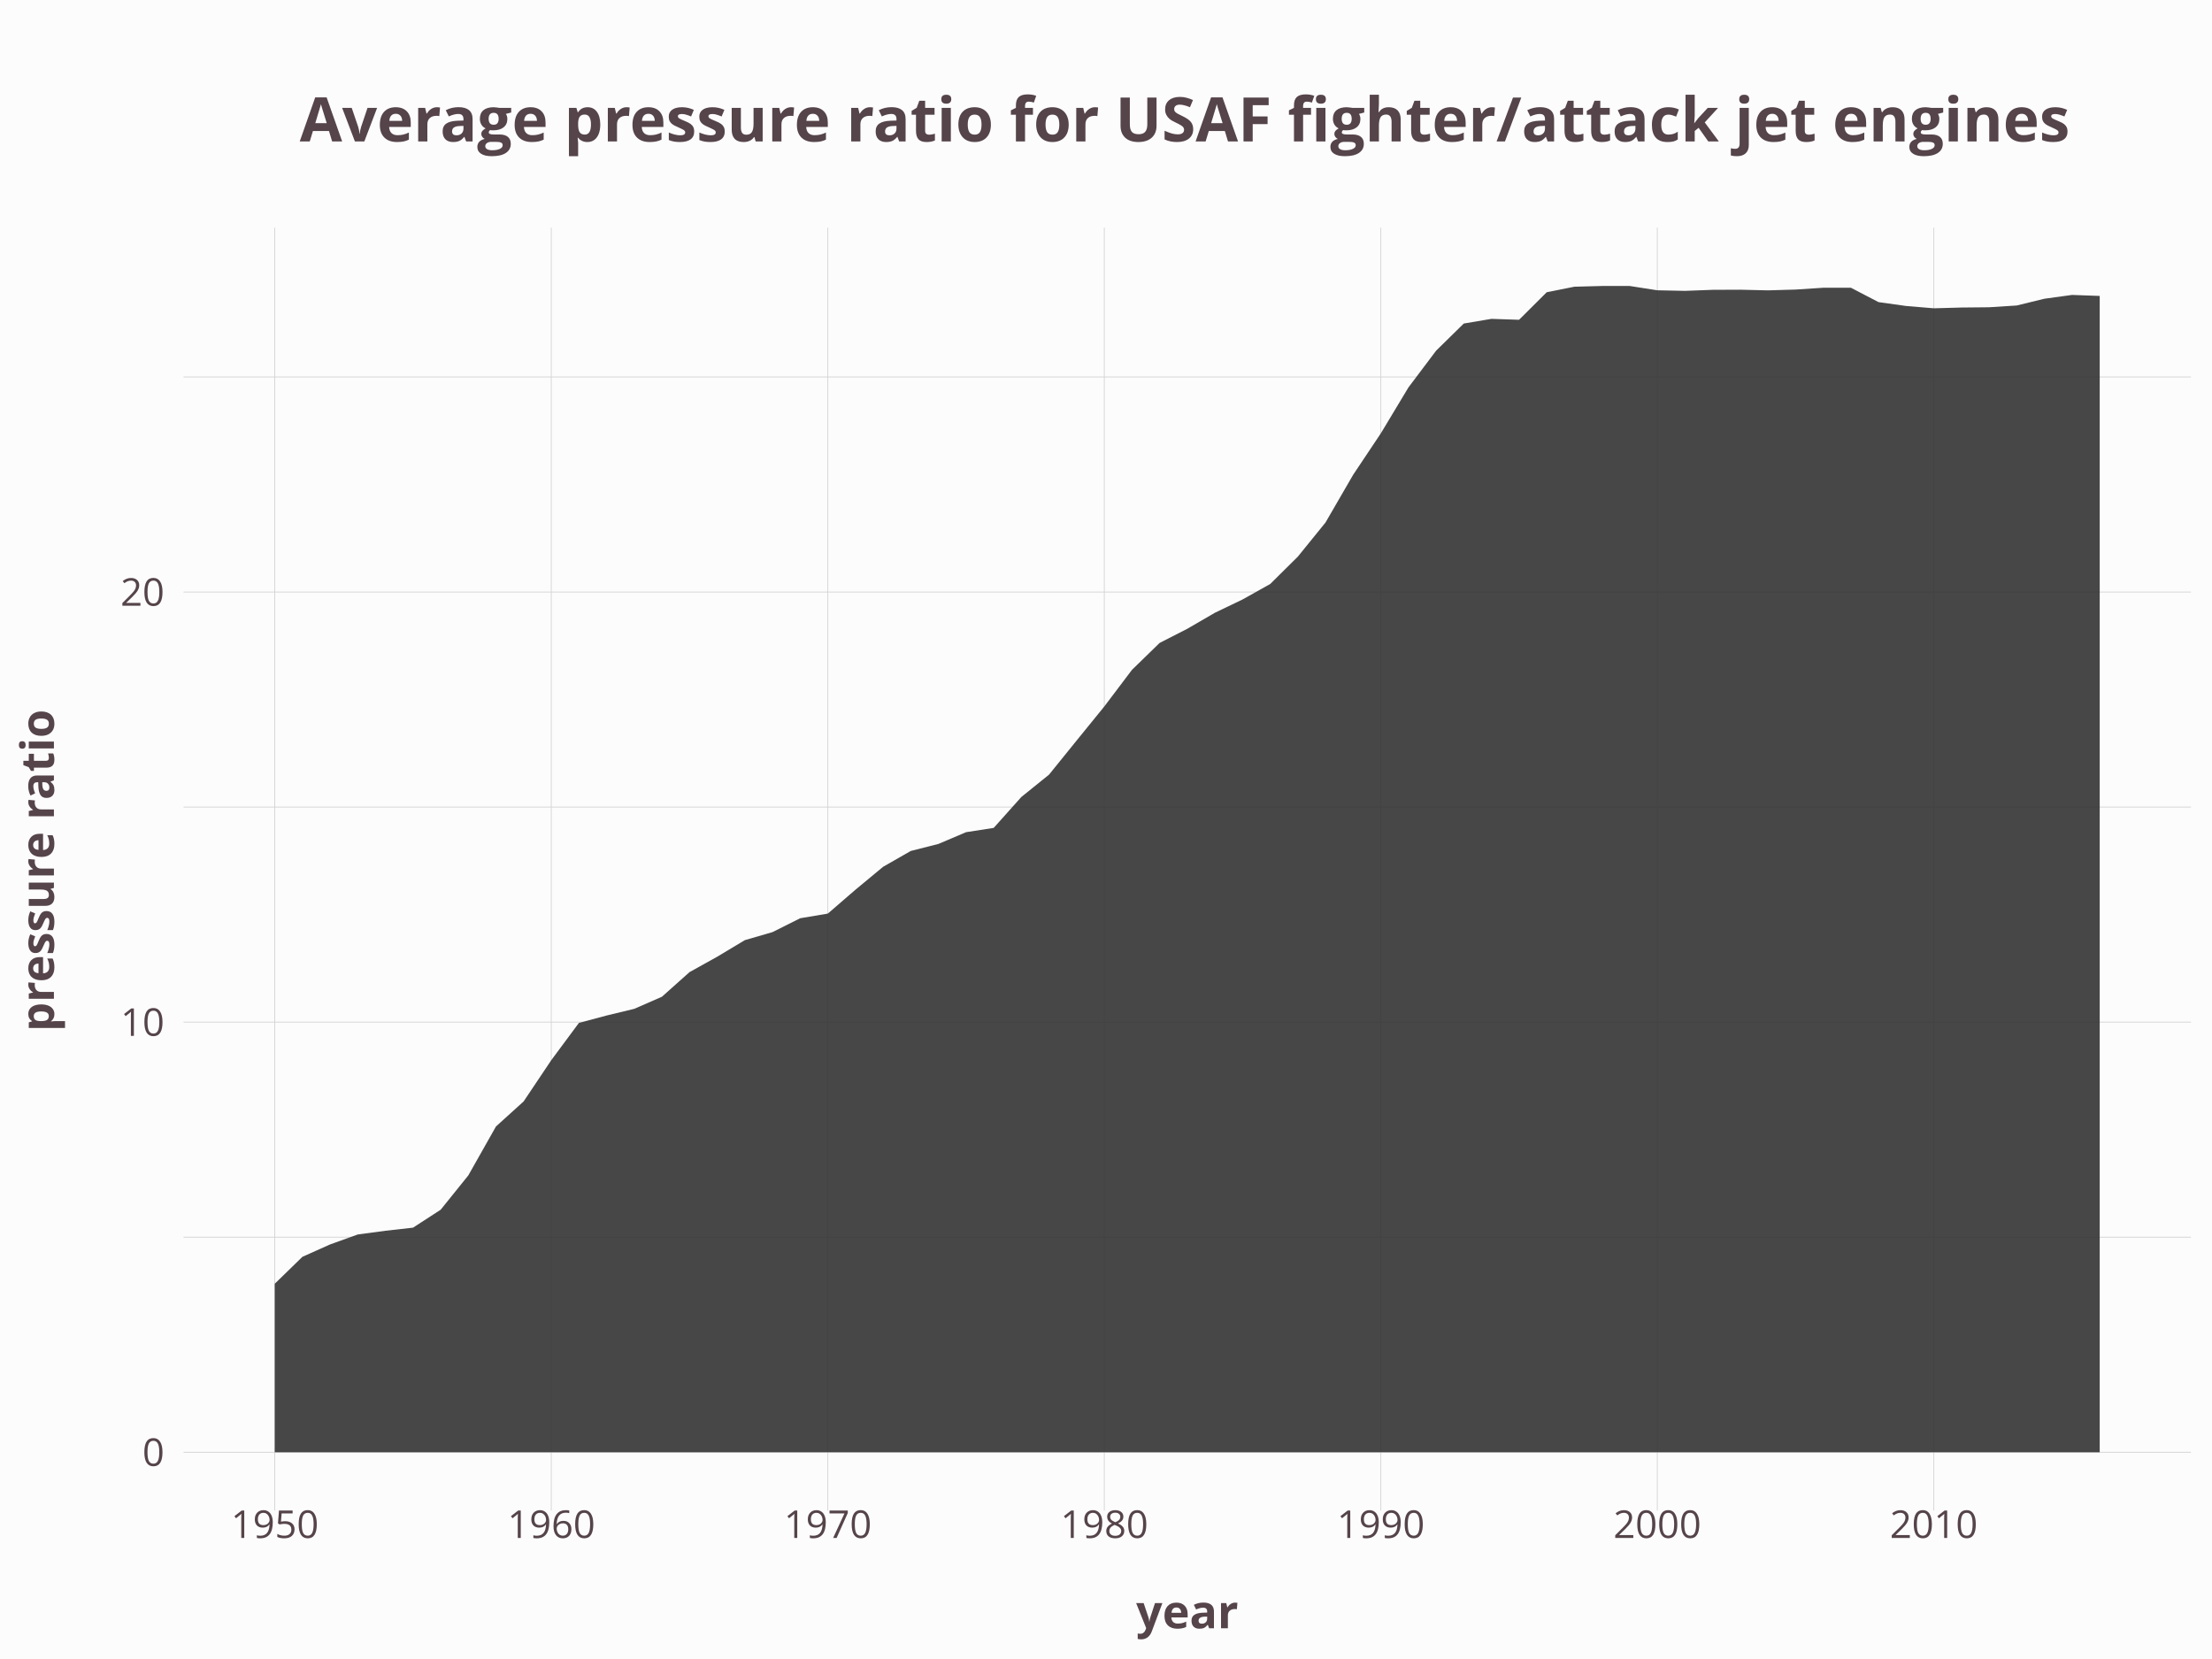
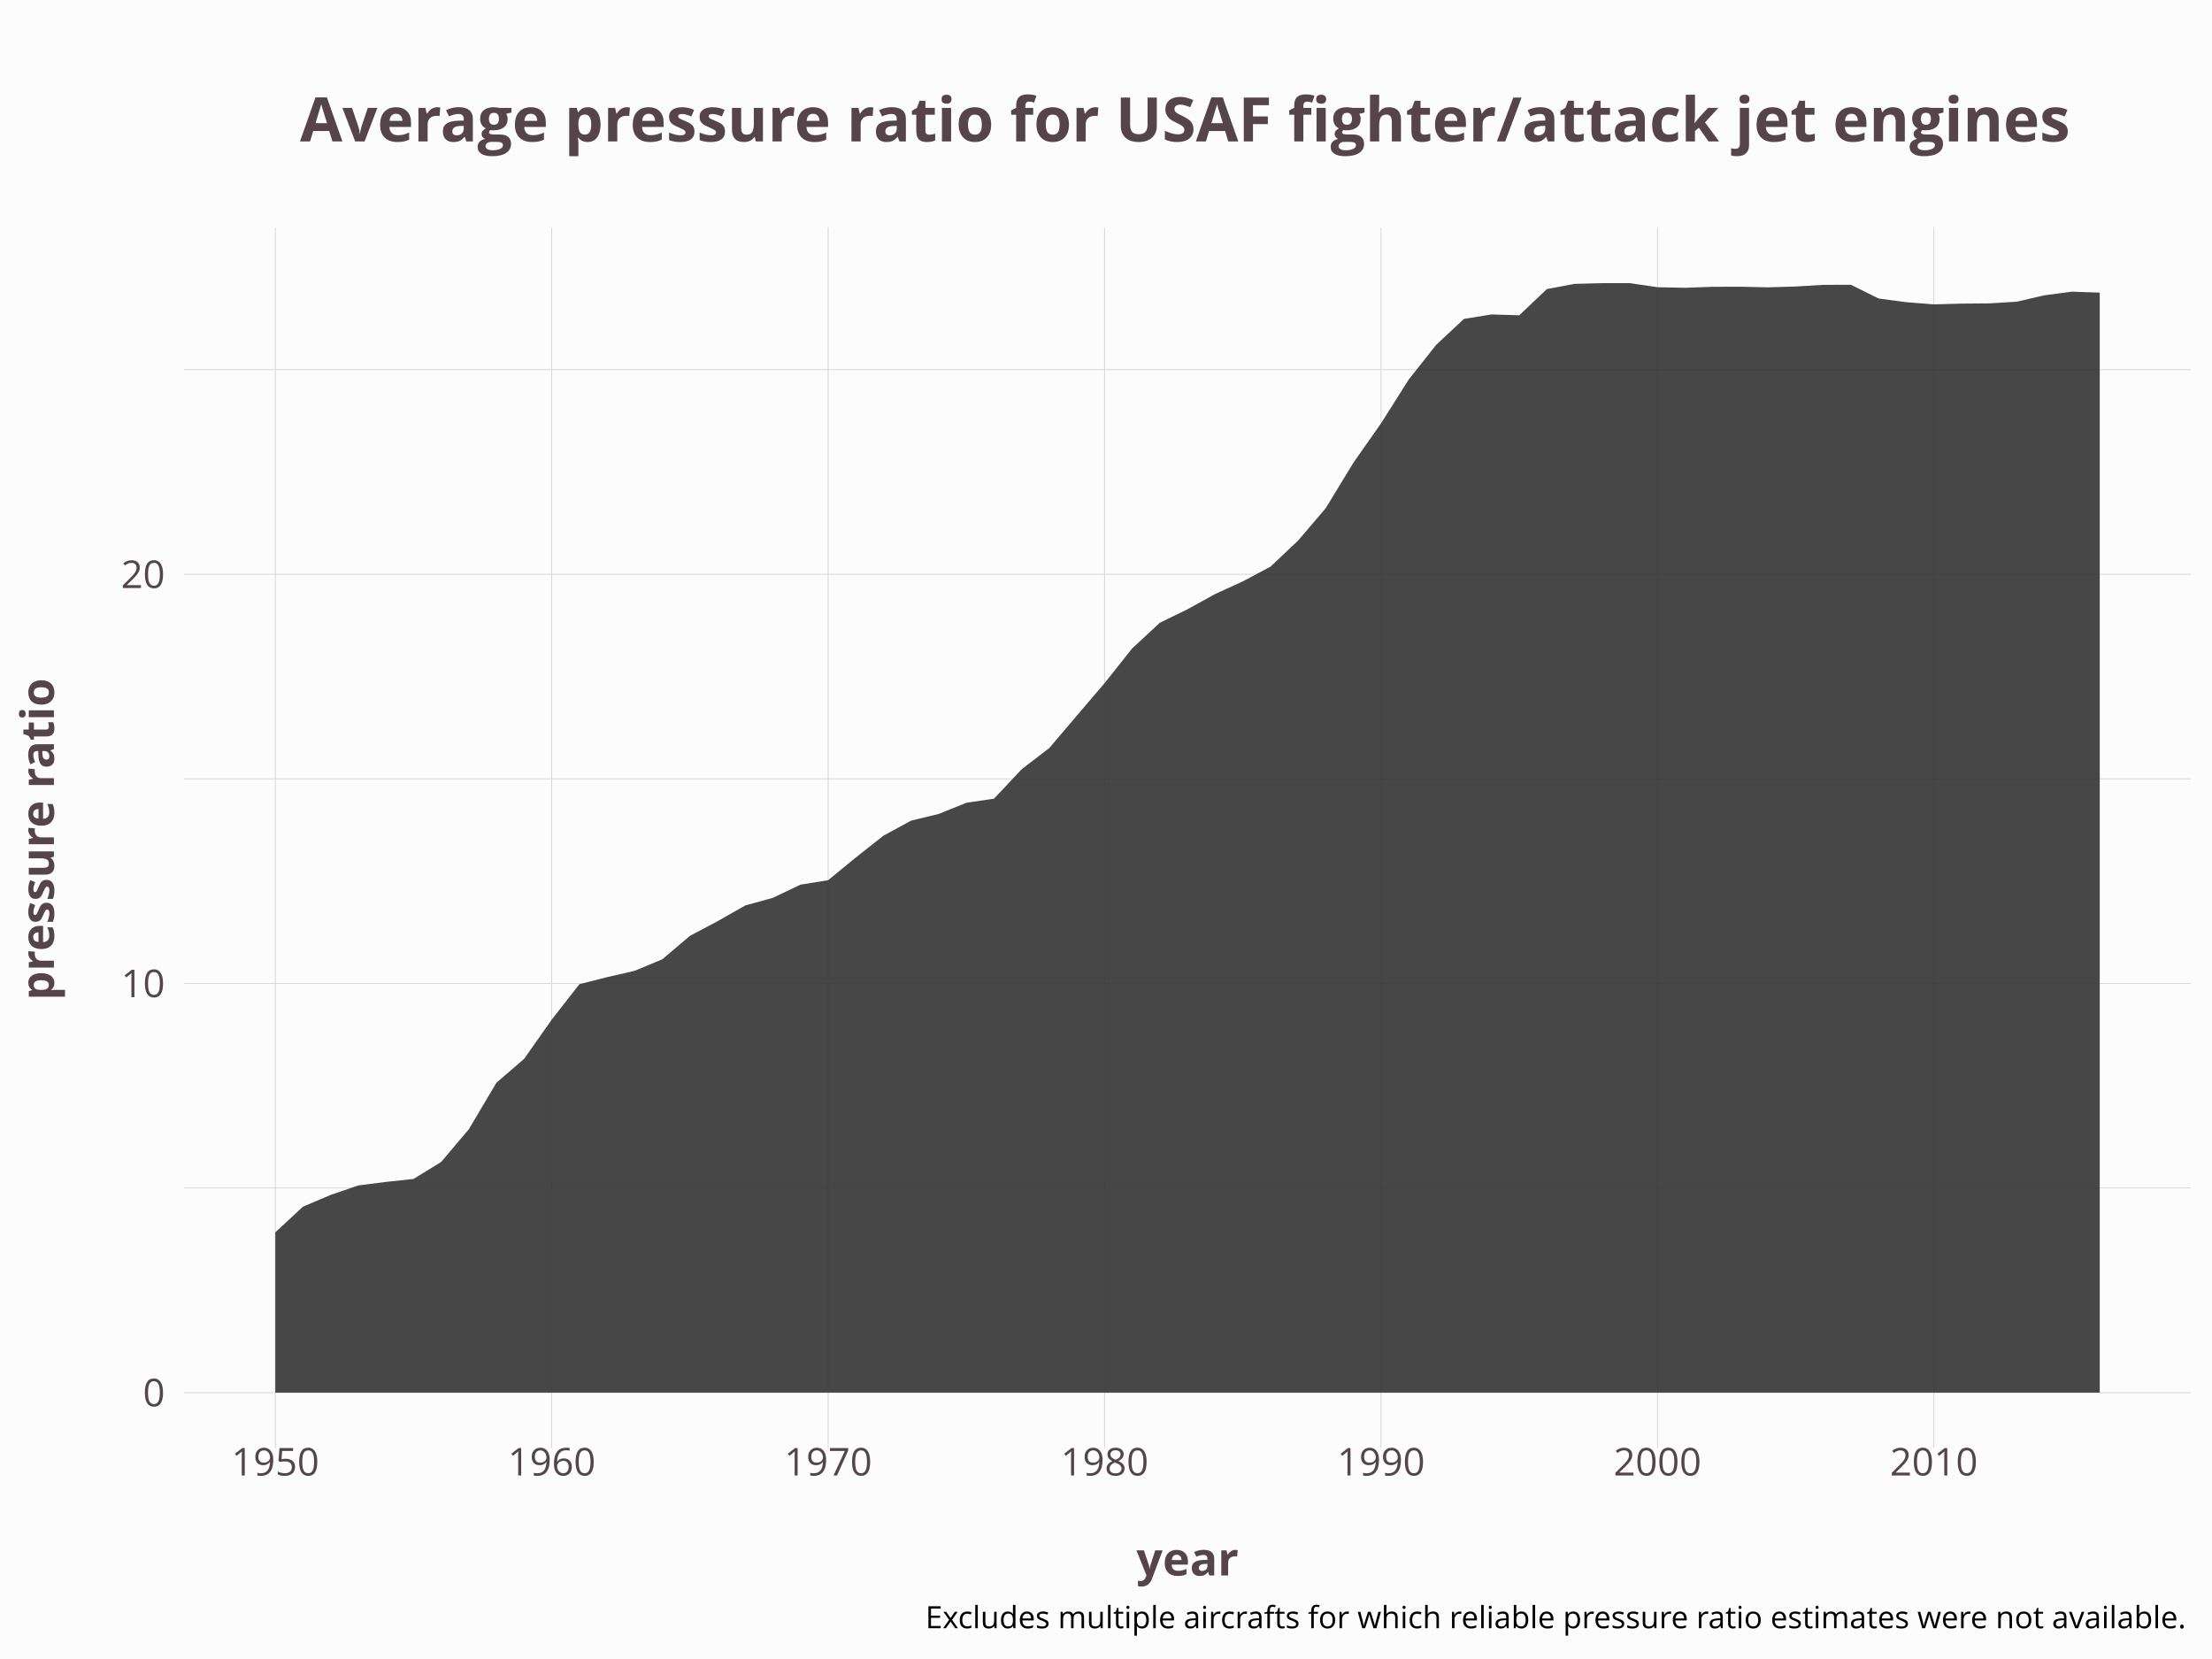
<svg xmlns="http://www.w3.org/2000/svg" viewBox="0 0 576.00 432.00">
  <defs>
    <style type="text/css">
    line, polyline, path, rect, circle {
      fill: none;
      stroke: #000000;
      stroke-linecap: round;
      stroke-linejoin: round;
      stroke-miterlimit: 10.00;
    }
  </style>
  </defs>
  <rect width="100%" height="100%" style="stroke: none; fill: #FFFFFF;" />
  <rect x="0.00" y="0.00" width="576.00" height="432.00" style="stroke-width: 1.07; stroke: #FCFCFC; fill: #FCFCFC;" />
  <defs>
-     <clipPath id="cpNDcuNzkzNHw1NzAuNTIxfDM5My4zNDJ8NTkuMjgzMQ==">
-       <rect x="47.79" y="59.28" width="522.73" height="334.06" />
+     <clipPath id="cpNDcuOTM0fDU3MC41MjF8Mzc3LjA4Mnw1OS4yODMx">
+       <rect x="47.93" y="59.28" width="522.59" height="317.80" />
    </clipPath>
  </defs>
-   <rect x="47.79" y="59.28" width="522.73" height="334.06" style="stroke-width: 1.07; stroke: #FCFCFC; fill: #FCFCFC;" clip-path="url(#cpNDcuNzkzNHw1NzAuNTIxfDM5My4zNDJ8NTkuMjgzMQ==)" />
-   <polyline points="47.79,322.16 570.52,322.16 " style="stroke-width: 0.21; stroke: #D3D3D3; stroke-linecap: butt;" clip-path="url(#cpNDcuNzkzNHw1NzAuNTIxfDM5My4zNDJ8NTkuMjgzMQ==)" />
-   <polyline points="47.79,210.16 570.52,210.16 " style="stroke-width: 0.21; stroke: #D3D3D3; stroke-linecap: butt;" clip-path="url(#cpNDcuNzkzNHw1NzAuNTIxfDM5My4zNDJ8NTkuMjgzMQ==)" />
-   <polyline points="47.79,98.17 570.52,98.17 " style="stroke-width: 0.21; stroke: #D3D3D3; stroke-linecap: butt;" clip-path="url(#cpNDcuNzkzNHw1NzAuNTIxfDM5My4zNDJ8NTkuMjgzMQ==)" />
-   <polyline points="47.79,378.16 570.52,378.16 " style="stroke-width: 0.21; stroke: #D3D3D3; stroke-linecap: butt;" clip-path="url(#cpNDcuNzkzNHw1NzAuNTIxfDM5My4zNDJ8NTkuMjgzMQ==)" />
-   <polyline points="47.79,266.16 570.52,266.16 " style="stroke-width: 0.21; stroke: #D3D3D3; stroke-linecap: butt;" clip-path="url(#cpNDcuNzkzNHw1NzAuNTIxfDM5My4zNDJ8NTkuMjgzMQ==)" />
-   <polyline points="47.79,154.17 570.52,154.17 " style="stroke-width: 0.21; stroke: #D3D3D3; stroke-linecap: butt;" clip-path="url(#cpNDcuNzkzNHw1NzAuNTIxfDM5My4zNDJ8NTkuMjgzMQ==)" />
-   <polyline points="71.55,393.34 71.55,59.28 " style="stroke-width: 0.21; stroke: #D3D3D3; stroke-linecap: butt;" clip-path="url(#cpNDcuNzkzNHw1NzAuNTIxfDM5My4zNDJ8NTkuMjgzMQ==)" />
-   <polyline points="143.55,393.34 143.55,59.28 " style="stroke-width: 0.21; stroke: #D3D3D3; stroke-linecap: butt;" clip-path="url(#cpNDcuNzkzNHw1NzAuNTIxfDM5My4zNDJ8NTkuMjgzMQ==)" />
-   <polyline points="215.56,393.34 215.56,59.28 " style="stroke-width: 0.21; stroke: #D3D3D3; stroke-linecap: butt;" clip-path="url(#cpNDcuNzkzNHw1NzAuNTIxfDM5My4zNDJ8NTkuMjgzMQ==)" />
-   <polyline points="287.56,393.34 287.56,59.28 " style="stroke-width: 0.21; stroke: #D3D3D3; stroke-linecap: butt;" clip-path="url(#cpNDcuNzkzNHw1NzAuNTIxfDM5My4zNDJ8NTkuMjgzMQ==)" />
-   <polyline points="359.56,393.34 359.56,59.28 " style="stroke-width: 0.21; stroke: #D3D3D3; stroke-linecap: butt;" clip-path="url(#cpNDcuNzkzNHw1NzAuNTIxfDM5My4zNDJ8NTkuMjgzMQ==)" />
-   <polyline points="431.56,393.34 431.56,59.28 " style="stroke-width: 0.21; stroke: #D3D3D3; stroke-linecap: butt;" clip-path="url(#cpNDcuNzkzNHw1NzAuNTIxfDM5My4zNDJ8NTkuMjgzMQ==)" />
-   <polyline points="503.56,393.34 503.56,59.28 " style="stroke-width: 0.21; stroke: #D3D3D3; stroke-linecap: butt;" clip-path="url(#cpNDcuNzkzNHw1NzAuNTIxfDM5My4zNDJ8NTkuMjgzMQ==)" />
-   <polyline points="71.55,334.28 78.75,327.27 85.95,324.05 93.15,321.46 100.35,320.49 107.55,319.68 114.75,315.01 121.95,306.07 129.15,293.33 136.35,286.81 143.55,276.07 150.75,266.36 157.95,264.44 165.16,262.70 172.36,259.55 179.56,253.13 186.76,249.13 193.96,244.81 201.16,242.72 208.36,239.11 215.56,237.90 222.76,231.68 229.96,225.71 237.16,221.59 244.36,219.76 251.56,216.70 258.76,215.58 265.96,207.53 273.16,201.72 280.36,192.82 287.56,183.96 294.76,174.43 301.96,167.42 309.16,163.74 316.36,159.56 323.56,156.10 330.76,152.07 337.96,144.94 345.16,136.06 352.36,123.63 359.56,112.85 366.76,100.88 373.96,91.32 381.16,84.25 388.36,83.03 395.56,83.27 402.76,76.10 409.96,74.66 417.16,74.47 424.36,74.47 431.56,75.59 438.76,75.74 445.96,75.47 453.16,75.44 460.36,75.61 467.56,75.40 474.76,74.93 481.96,74.92 489.16,78.67 496.36,79.68 503.56,80.28 510.76,80.08 517.96,80.01 525.16,79.55 532.36,77.79 539.56,76.80 546.76,77.06 546.76,378.16 539.56,378.16 532.36,378.16 525.16,378.16 517.96,378.16 510.76,378.16 503.56,378.16 496.36,378.16 489.16,378.16 481.96,378.16 474.76,378.16 467.56,378.16 460.36,378.16 453.16,378.16 445.96,378.16 438.76,378.16 431.56,378.16 424.36,378.16 417.16,378.16 409.96,378.16 402.76,378.16 395.56,378.16 388.36,378.16 381.16,378.16 373.96,378.16 366.76,378.16 359.56,378.16 352.36,378.16 345.16,378.16 337.96,378.16 330.76,378.16 323.56,378.16 316.36,378.16 309.16,378.16 301.96,378.16 294.76,378.16 287.56,378.16 280.36,378.16 273.16,378.16 265.96,378.16 258.76,378.16 251.56,378.16 244.36,378.16 237.16,378.16 229.96,378.16 222.76,378.16 215.56,378.16 208.36,378.16 201.16,378.16 193.96,378.16 186.76,378.16 179.56,378.16 172.36,378.16 165.16,378.16 157.95,378.16 150.75,378.16 143.55,378.16 136.35,378.16 129.15,378.16 121.95,378.16 114.75,378.16 107.55,378.16 100.35,378.16 93.15,378.16 85.95,378.16 78.75,378.16 71.55,378.16 " style="stroke-width: 1.07; stroke: none; fill: #333333; fill-opacity: 0.90;" clip-path="url(#cpNDcuNzkzNHw1NzAuNTIxfDM5My4zNDJ8NTkuMjgzMQ==)" />
+   <rect x="47.93" y="59.28" width="522.59" height="317.80" style="stroke-width: 1.07; stroke: #FCFCFC; fill: #FCFCFC;" clip-path="url(#cpNDcuOTM0fDU3MC41MjF8Mzc3LjA4Mnw1OS4yODMx)" />
+   <polyline points="47.93,309.36 570.52,309.36 " style="stroke-width: 0.21; stroke: #D3D3D3; stroke-linecap: butt;" clip-path="url(#cpNDcuOTM0fDU3MC41MjF8Mzc3LjA4Mnw1OS4yODMx)" />
+   <polyline points="47.93,202.82 570.52,202.82 " style="stroke-width: 0.21; stroke: #D3D3D3; stroke-linecap: butt;" clip-path="url(#cpNDcuOTM0fDU3MC41MjF8Mzc3LjA4Mnw1OS4yODMx)" />
+   <polyline points="47.93,96.28 570.52,96.28 " style="stroke-width: 0.21; stroke: #D3D3D3; stroke-linecap: butt;" clip-path="url(#cpNDcuOTM0fDU3MC41MjF8Mzc3LjA4Mnw1OS4yODMx)" />
+   <polyline points="47.93,362.64 570.52,362.64 " style="stroke-width: 0.21; stroke: #D3D3D3; stroke-linecap: butt;" clip-path="url(#cpNDcuOTM0fDU3MC41MjF8Mzc3LjA4Mnw1OS4yODMx)" />
+   <polyline points="47.93,256.09 570.52,256.09 " style="stroke-width: 0.21; stroke: #D3D3D3; stroke-linecap: butt;" clip-path="url(#cpNDcuOTM0fDU3MC41MjF8Mzc3LjA4Mnw1OS4yODMx)" />
+   <polyline points="47.93,149.55 570.52,149.55 " style="stroke-width: 0.21; stroke: #D3D3D3; stroke-linecap: butt;" clip-path="url(#cpNDcuOTM0fDU3MC41MjF8Mzc3LjA4Mnw1OS4yODMx)" />
+   <polyline points="71.69,377.08 71.69,59.28 " style="stroke-width: 0.21; stroke: #D3D3D3; stroke-linecap: butt;" clip-path="url(#cpNDcuOTM0fDU3MC41MjF8Mzc3LjA4Mnw1OS4yODMx)" />
+   <polyline points="143.67,377.08 143.67,59.28 " style="stroke-width: 0.21; stroke: #D3D3D3; stroke-linecap: butt;" clip-path="url(#cpNDcuOTM0fDU3MC41MjF8Mzc3LjA4Mnw1OS4yODMx)" />
+   <polyline points="215.65,377.08 215.65,59.28 " style="stroke-width: 0.21; stroke: #D3D3D3; stroke-linecap: butt;" clip-path="url(#cpNDcuOTM0fDU3MC41MjF8Mzc3LjA4Mnw1OS4yODMx)" />
+   <polyline points="287.63,377.08 287.63,59.28 " style="stroke-width: 0.21; stroke: #D3D3D3; stroke-linecap: butt;" clip-path="url(#cpNDcuOTM0fDU3MC41MjF8Mzc3LjA4Mnw1OS4yODMx)" />
+   <polyline points="359.61,377.08 359.61,59.28 " style="stroke-width: 0.21; stroke: #D3D3D3; stroke-linecap: butt;" clip-path="url(#cpNDcuOTM0fDU3MC41MjF8Mzc3LjA4Mnw1OS4yODMx)" />
+   <polyline points="431.60,377.08 431.60,59.28 " style="stroke-width: 0.21; stroke: #D3D3D3; stroke-linecap: butt;" clip-path="url(#cpNDcuOTM0fDU3MC41MjF8Mzc3LjA4Mnw1OS4yODMx)" />
+   <polyline points="503.58,377.08 503.58,59.28 " style="stroke-width: 0.21; stroke: #D3D3D3; stroke-linecap: butt;" clip-path="url(#cpNDcuOTM0fDU3MC41MjF8Mzc3LjA4Mnw1OS4yODMx)" />
+   <polyline points="71.69,320.89 78.89,314.22 86.08,311.16 93.28,308.69 100.48,307.77 107.68,307.00 114.88,302.56 122.08,294.06 129.27,281.94 136.47,275.74 143.67,265.51 150.87,256.28 158.07,254.45 165.26,252.80 172.46,249.80 179.66,243.69 186.86,239.88 194.06,235.78 201.25,233.79 208.45,230.36 215.65,229.20 222.85,223.29 230.05,217.61 237.25,213.69 244.44,211.95 251.64,209.04 258.84,207.97 266.04,200.31 273.24,194.78 280.43,186.32 287.63,177.89 294.83,168.83 302.03,162.16 309.23,158.65 316.43,154.68 323.62,151.39 330.82,147.56 338.02,140.77 345.22,132.32 352.42,120.50 359.61,110.25 366.81,98.86 374.01,89.76 381.21,83.04 388.41,81.88 395.61,82.10 402.80,75.28 410.00,73.92 417.20,73.73 424.40,73.73 431.60,74.79 438.79,74.94 445.99,74.68 453.19,74.66 460.39,74.82 467.59,74.61 474.79,74.17 481.98,74.16 489.18,77.73 496.38,78.69 503.58,79.26 510.78,79.06 517.97,79.00 525.17,78.56 532.37,76.89 539.57,75.95 546.77,76.20 546.77,362.64 539.57,362.64 532.37,362.64 525.17,362.64 517.97,362.64 510.78,362.64 503.58,362.64 496.38,362.64 489.18,362.64 481.98,362.64 474.79,362.64 467.59,362.64 460.39,362.64 453.19,362.64 445.99,362.64 438.79,362.64 431.60,362.64 424.40,362.64 417.20,362.64 410.00,362.64 402.80,362.64 395.61,362.64 388.41,362.64 381.21,362.64 374.01,362.64 366.81,362.64 359.61,362.64 352.42,362.64 345.22,362.64 338.02,362.64 330.82,362.64 323.62,362.64 316.43,362.64 309.23,362.64 302.03,362.64 294.83,362.64 287.63,362.64 280.43,362.64 273.24,362.64 266.04,362.64 258.84,362.64 251.64,362.64 244.44,362.64 237.25,362.64 230.05,362.64 222.85,362.64 215.65,362.64 208.45,362.64 201.25,362.64 194.06,362.64 186.86,362.64 179.66,362.64 172.46,362.64 165.26,362.64 158.07,362.64 150.87,362.64 143.67,362.64 136.47,362.64 129.27,362.64 122.08,362.64 114.88,362.64 107.68,362.64 100.48,362.64 93.28,362.64 86.08,362.64 78.89,362.64 71.69,362.64 " style="stroke-width: 1.07; stroke: none; fill: #333333; fill-opacity: 0.90;" clip-path="url(#cpNDcuOTM0fDU3MC41MjF8Mzc3LjA4Mnw1OS4yODMx)" />
  <defs>
    <clipPath id="cpMHw1NzZ8NDMyfDA=">
      <rect x="0.00" y="0.00" width="576.00" height="432.00" />
    </clipPath>
  </defs>
  <g clip-path="url(#cpMHw1NzZ8NDMyfDA=)">
-     <text x="37.09" y="381.73" style="font-size: 10.00px; fill: #554449; font-family: Open Sans;" textLength="5.72px" lengthAdjust="spacingAndGlyphs">0</text>
+     <text x="37.23" y="366.21" style="font-size: 10.00px; fill: #554449; font-family: Open Sans;" textLength="5.72px" lengthAdjust="spacingAndGlyphs">0</text>
  </g>
  <g clip-path="url(#cpMHw1NzZ8NDMyfDA=)">
-     <text x="31.38" y="269.73" style="font-size: 10.00px; fill: #554449; font-family: Open Sans;" textLength="11.44px" lengthAdjust="spacingAndGlyphs">10</text>
+     <text x="31.52" y="259.66" style="font-size: 10.00px; fill: #554449; font-family: Open Sans;" textLength="11.44px" lengthAdjust="spacingAndGlyphs">10</text>
  </g>
  <g clip-path="url(#cpMHw1NzZ8NDMyfDA=)">
-     <text x="31.38" y="157.74" style="font-size: 10.00px; fill: #554449; font-family: Open Sans;" textLength="11.44px" lengthAdjust="spacingAndGlyphs">20</text>
+     <text x="31.52" y="153.12" style="font-size: 10.00px; fill: #554449; font-family: Open Sans;" textLength="11.44px" lengthAdjust="spacingAndGlyphs">20</text>
  </g>
-   <polyline points="47.79,378.16 47.79,378.16 " style="stroke-width: 1.07; stroke: #333333; stroke-linecap: butt;" clip-path="url(#cpMHw1NzZ8NDMyfDA=)" />
-   <polyline points="47.79,266.16 47.79,266.16 " style="stroke-width: 1.07; stroke: #333333; stroke-linecap: butt;" clip-path="url(#cpMHw1NzZ8NDMyfDA=)" />
-   <polyline points="47.79,154.17 47.79,154.17 " style="stroke-width: 1.07; stroke: #333333; stroke-linecap: butt;" clip-path="url(#cpMHw1NzZ8NDMyfDA=)" />
-   <polyline points="71.55,393.34 71.55,393.34 " style="stroke-width: 1.07; stroke: #333333; stroke-linecap: butt;" clip-path="url(#cpMHw1NzZ8NDMyfDA=)" />
-   <polyline points="143.55,393.34 143.55,393.34 " style="stroke-width: 1.07; stroke: #333333; stroke-linecap: butt;" clip-path="url(#cpMHw1NzZ8NDMyfDA=)" />
-   <polyline points="215.56,393.34 215.56,393.34 " style="stroke-width: 1.07; stroke: #333333; stroke-linecap: butt;" clip-path="url(#cpMHw1NzZ8NDMyfDA=)" />
-   <polyline points="287.56,393.34 287.56,393.34 " style="stroke-width: 1.07; stroke: #333333; stroke-linecap: butt;" clip-path="url(#cpMHw1NzZ8NDMyfDA=)" />
-   <polyline points="359.56,393.34 359.56,393.34 " style="stroke-width: 1.07; stroke: #333333; stroke-linecap: butt;" clip-path="url(#cpMHw1NzZ8NDMyfDA=)" />
-   <polyline points="431.56,393.34 431.56,393.34 " style="stroke-width: 1.07; stroke: #333333; stroke-linecap: butt;" clip-path="url(#cpMHw1NzZ8NDMyfDA=)" />
-   <polyline points="503.56,393.34 503.56,393.34 " style="stroke-width: 1.07; stroke: #333333; stroke-linecap: butt;" clip-path="url(#cpMHw1NzZ8NDMyfDA=)" />
+   <polyline points="47.93,362.64 47.93,362.64 " style="stroke-width: 1.07; stroke: #333333; stroke-linecap: butt;" clip-path="url(#cpMHw1NzZ8NDMyfDA=)" />
+   <polyline points="47.93,256.09 47.93,256.09 " style="stroke-width: 1.07; stroke: #333333; stroke-linecap: butt;" clip-path="url(#cpMHw1NzZ8NDMyfDA=)" />
+   <polyline points="47.93,149.55 47.93,149.55 " style="stroke-width: 1.07; stroke: #333333; stroke-linecap: butt;" clip-path="url(#cpMHw1NzZ8NDMyfDA=)" />
+   <polyline points="71.69,377.08 71.69,377.08 " style="stroke-width: 1.07; stroke: #333333; stroke-linecap: butt;" clip-path="url(#cpMHw1NzZ8NDMyfDA=)" />
+   <polyline points="143.67,377.08 143.67,377.08 " style="stroke-width: 1.07; stroke: #333333; stroke-linecap: butt;" clip-path="url(#cpMHw1NzZ8NDMyfDA=)" />
+   <polyline points="215.65,377.08 215.65,377.08 " style="stroke-width: 1.07; stroke: #333333; stroke-linecap: butt;" clip-path="url(#cpMHw1NzZ8NDMyfDA=)" />
+   <polyline points="287.63,377.08 287.63,377.08 " style="stroke-width: 1.07; stroke: #333333; stroke-linecap: butt;" clip-path="url(#cpMHw1NzZ8NDMyfDA=)" />
+   <polyline points="359.61,377.08 359.61,377.08 " style="stroke-width: 1.07; stroke: #333333; stroke-linecap: butt;" clip-path="url(#cpMHw1NzZ8NDMyfDA=)" />
+   <polyline points="431.60,377.08 431.60,377.08 " style="stroke-width: 1.07; stroke: #333333; stroke-linecap: butt;" clip-path="url(#cpMHw1NzZ8NDMyfDA=)" />
+   <polyline points="503.58,377.08 503.58,377.08 " style="stroke-width: 1.07; stroke: #333333; stroke-linecap: butt;" clip-path="url(#cpMHw1NzZ8NDMyfDA=)" />
  <g clip-path="url(#cpMHw1NzZ8NDMyfDA=)">
-     <text x="60.12" y="400.48" style="font-size: 10.00px; fill: #554449; font-family: Open Sans;" textLength="22.87px" lengthAdjust="spacingAndGlyphs">1950</text>
+     <text x="60.25" y="384.22" style="font-size: 10.00px; fill: #554449; font-family: Open Sans;" textLength="22.87px" lengthAdjust="spacingAndGlyphs">1950</text>
  </g>
  <g clip-path="url(#cpMHw1NzZ8NDMyfDA=)">
-     <text x="132.12" y="400.48" style="font-size: 10.00px; fill: #554449; font-family: Open Sans;" textLength="22.87px" lengthAdjust="spacingAndGlyphs">1960</text>
+     <text x="132.23" y="384.22" style="font-size: 10.00px; fill: #554449; font-family: Open Sans;" textLength="22.87px" lengthAdjust="spacingAndGlyphs">1960</text>
  </g>
  <g clip-path="url(#cpMHw1NzZ8NDMyfDA=)">
-     <text x="204.12" y="400.48" style="font-size: 10.00px; fill: #554449; font-family: Open Sans;" textLength="22.87px" lengthAdjust="spacingAndGlyphs">1970</text>
+     <text x="204.22" y="384.22" style="font-size: 10.00px; fill: #554449; font-family: Open Sans;" textLength="22.87px" lengthAdjust="spacingAndGlyphs">1970</text>
  </g>
  <g clip-path="url(#cpMHw1NzZ8NDMyfDA=)">
-     <text x="276.12" y="400.48" style="font-size: 10.00px; fill: #554449; font-family: Open Sans;" textLength="22.87px" lengthAdjust="spacingAndGlyphs">1980</text>
+     <text x="276.20" y="384.22" style="font-size: 10.00px; fill: #554449; font-family: Open Sans;" textLength="22.87px" lengthAdjust="spacingAndGlyphs">1980</text>
  </g>
  <g clip-path="url(#cpMHw1NzZ8NDMyfDA=)">
-     <text x="348.12" y="400.48" style="font-size: 10.00px; fill: #554449; font-family: Open Sans;" textLength="22.87px" lengthAdjust="spacingAndGlyphs">1990</text>
+     <text x="348.18" y="384.22" style="font-size: 10.00px; fill: #554449; font-family: Open Sans;" textLength="22.87px" lengthAdjust="spacingAndGlyphs">1990</text>
  </g>
  <g clip-path="url(#cpMHw1NzZ8NDMyfDA=)">
-     <text x="420.12" y="400.48" style="font-size: 10.00px; fill: #554449; font-family: Open Sans;" textLength="22.87px" lengthAdjust="spacingAndGlyphs">2000</text>
+     <text x="420.16" y="384.22" style="font-size: 10.00px; fill: #554449; font-family: Open Sans;" textLength="22.87px" lengthAdjust="spacingAndGlyphs">2000</text>
  </g>
  <g clip-path="url(#cpMHw1NzZ8NDMyfDA=)">
-     <text x="492.12" y="400.48" style="font-size: 10.00px; fill: #554449; font-family: Open Sans;" textLength="22.87px" lengthAdjust="spacingAndGlyphs">2010</text>
+     <text x="492.14" y="384.22" style="font-size: 10.00px; fill: #554449; font-family: Open Sans;" textLength="22.87px" lengthAdjust="spacingAndGlyphs">2010</text>
  </g>
  <g clip-path="url(#cpMHw1NzZ8NDMyfDA=)">
-     <text x="295.85" y="423.99" style="font-size: 12.00px; font-weight: bold; fill: #554449; font-family: Open Sans;" textLength="26.61px" lengthAdjust="spacingAndGlyphs">year</text>
+     <text x="295.92" y="410.26" style="font-size: 12.00px; font-weight: bold; fill: #554449; font-family: Open Sans;" textLength="26.61px" lengthAdjust="spacingAndGlyphs">year</text>
  </g>
  <g clip-path="url(#cpMHw1NzZ8NDMyfDA=)">
-     <text transform="translate(14.04,268.61) rotate(-90)" style="font-size: 12.00px; font-weight: bold; fill: #554449; font-family: Open Sans;" textLength="84.60px" lengthAdjust="spacingAndGlyphs">pressure ratio</text>
+     <text transform="translate(14.04,260.48) rotate(-90)" style="font-size: 12.00px; font-weight: bold; fill: #554449; font-family: Open Sans;" textLength="84.60px" lengthAdjust="spacingAndGlyphs">pressure ratio</text>
  </g>
  <g clip-path="url(#cpMHw1NzZ8NDMyfDA=)">
-     <text x="78.05" y="36.83" style="font-size: 16.00px; font-weight: bold; fill: #554449; font-family: Open Sans;" textLength="462.22px" lengthAdjust="spacingAndGlyphs">Average pressure ratio for USAF fighter/attack jet engines</text>
+     <text x="78.12" y="36.83" style="font-size: 16.00px; font-weight: bold; fill: #554449; font-family: Open Sans;" textLength="462.22px" lengthAdjust="spacingAndGlyphs">Average pressure ratio for USAF fighter/attack jet engines</text>
+   </g>
+   <g clip-path="url(#cpMHw1NzZ8NDMyfDA=)">
+     <text x="240.98" y="423.99" style="font-size: 8.00px; font-family: Open Sans;" textLength="329.54px" lengthAdjust="spacingAndGlyphs">Excludes multiple aircrafts for which reliable pressure ratio estimates were not available.</text>
  </g>
</svg>
